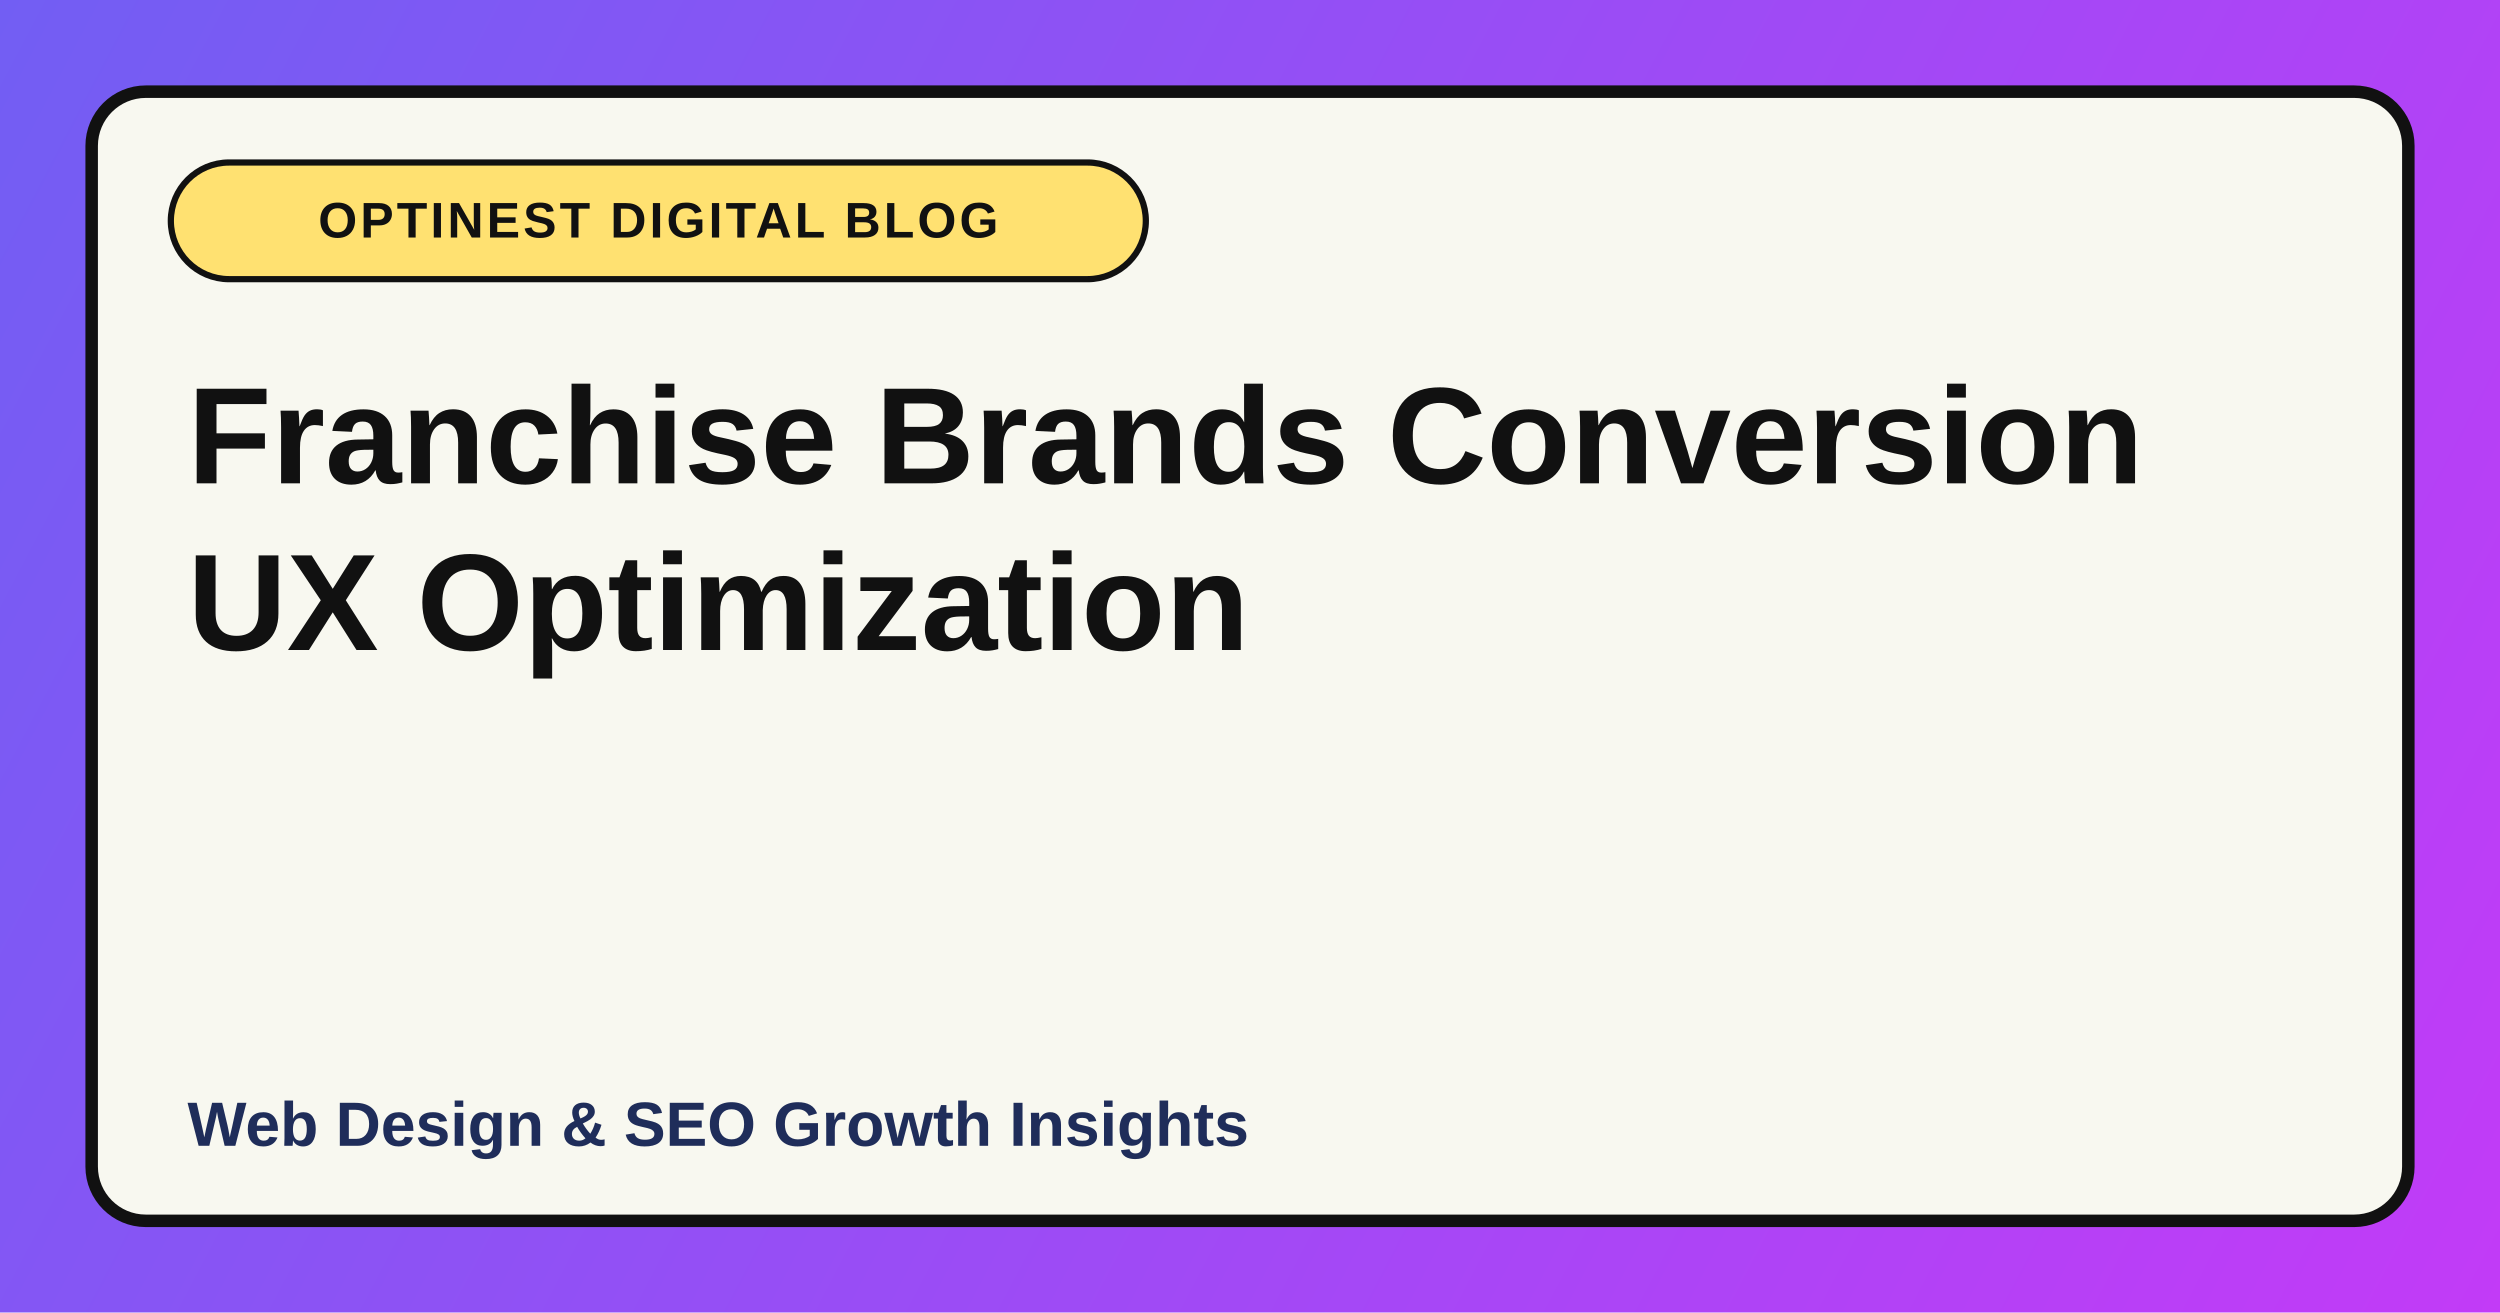
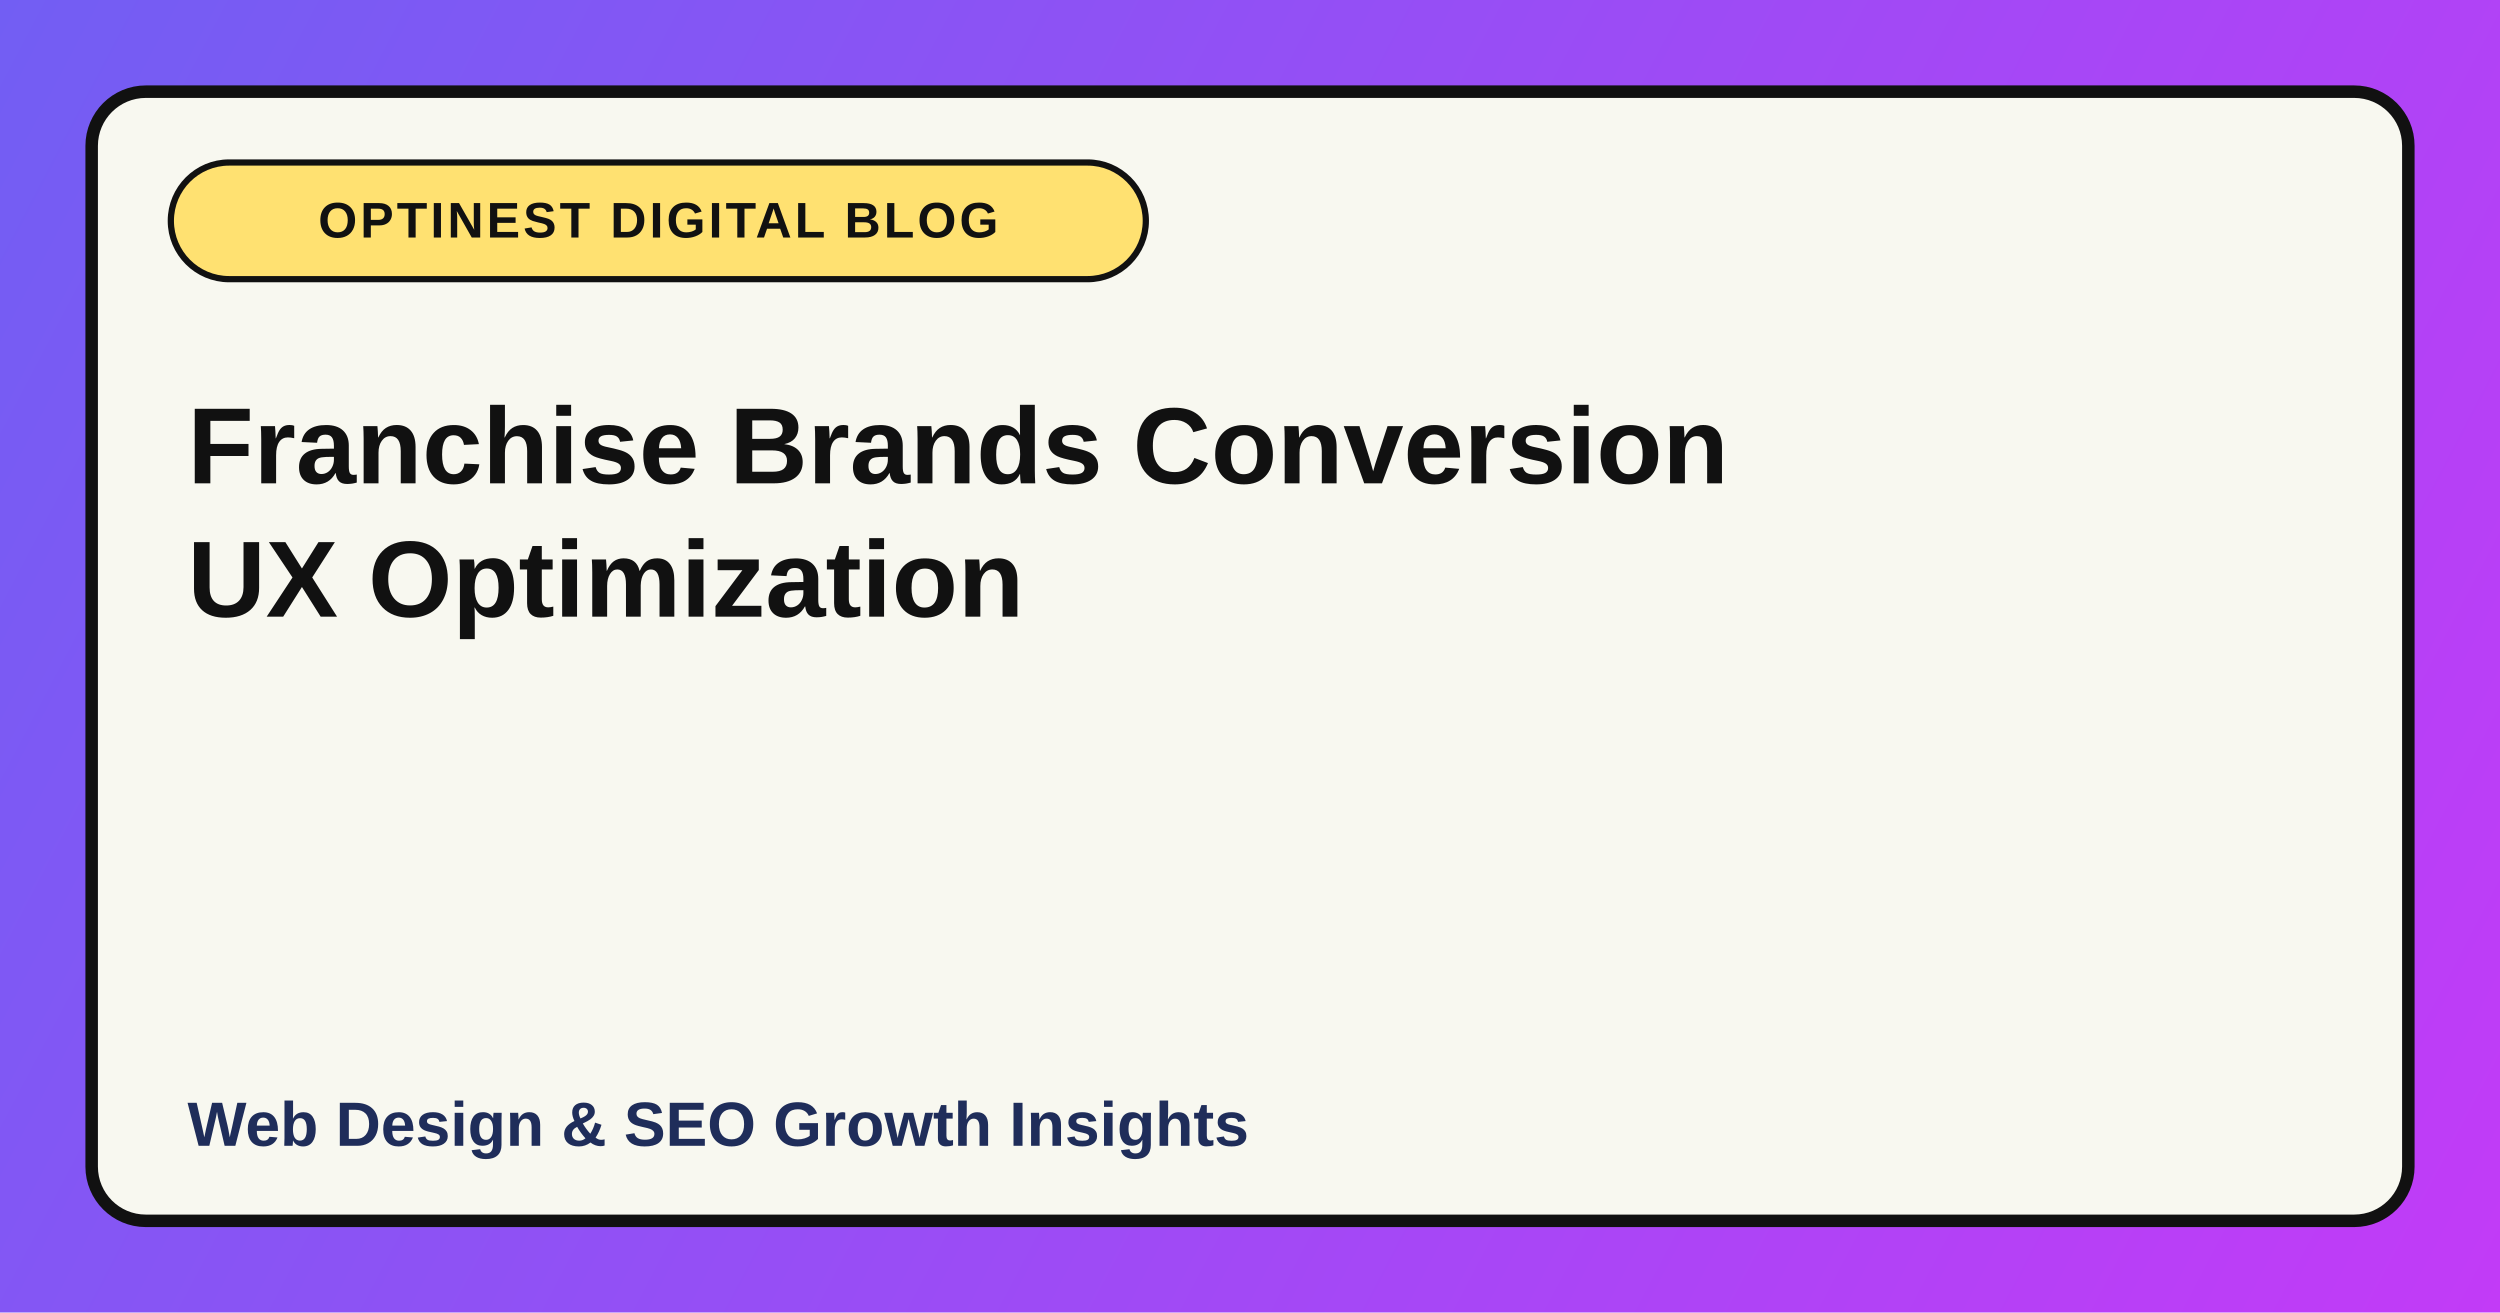
<svg xmlns="http://www.w3.org/2000/svg" width="1200" height="630" viewBox="0 0 1200 630" fill="none">
  <defs>
    <linearGradient id="bg" x1="0" y1="0" x2="1200" y2="630" gradientUnits="userSpaceOnUse">
      <stop offset="0%" stop-color="hsl(248 86% 66%)" />
      <stop offset="100%" stop-color="hsl(283 92% 60%)" />
    </linearGradient>
  </defs>
  <rect width="1200" height="630" fill="url(#bg)" />
  <rect x="44" y="44" width="1112" height="542" rx="26" fill="#F8F8F0" stroke="#111" stroke-width="6" />
  <rect x="82" y="78" width="468" height="56" rx="28" fill="#FFE171" stroke="#111" stroke-width="3" />
  <text x="316" y="114" text-anchor="middle" font-family="Arial, sans-serif" font-size="24" font-weight="700" letter-spacing="1.5" fill="#111">OPTINEST DIGITAL BLOG</text>
-   <text x="90" y="232" font-family="Arial Black, Arial, sans-serif" font-size="66" font-weight="900" fill="#111">
+   <text x="90" y="232" font-family="Arial Black, Arial, sans-serif" font-size="52" font-weight="900" fill="#111">
    <tspan x="90" dy="0">Franchise Brands Conversion</tspan>
-     <tspan x="90" dy="80">UX Optimization</tspan>
+     <tspan x="90" dy="64">UX Optimization</tspan>
  </text>
  <text x="90" y="550" font-family="Arial, sans-serif" font-size="30" font-weight="700" fill="#1f2d5a">Web Design &amp; SEO Growth Insights</text>
</svg>
